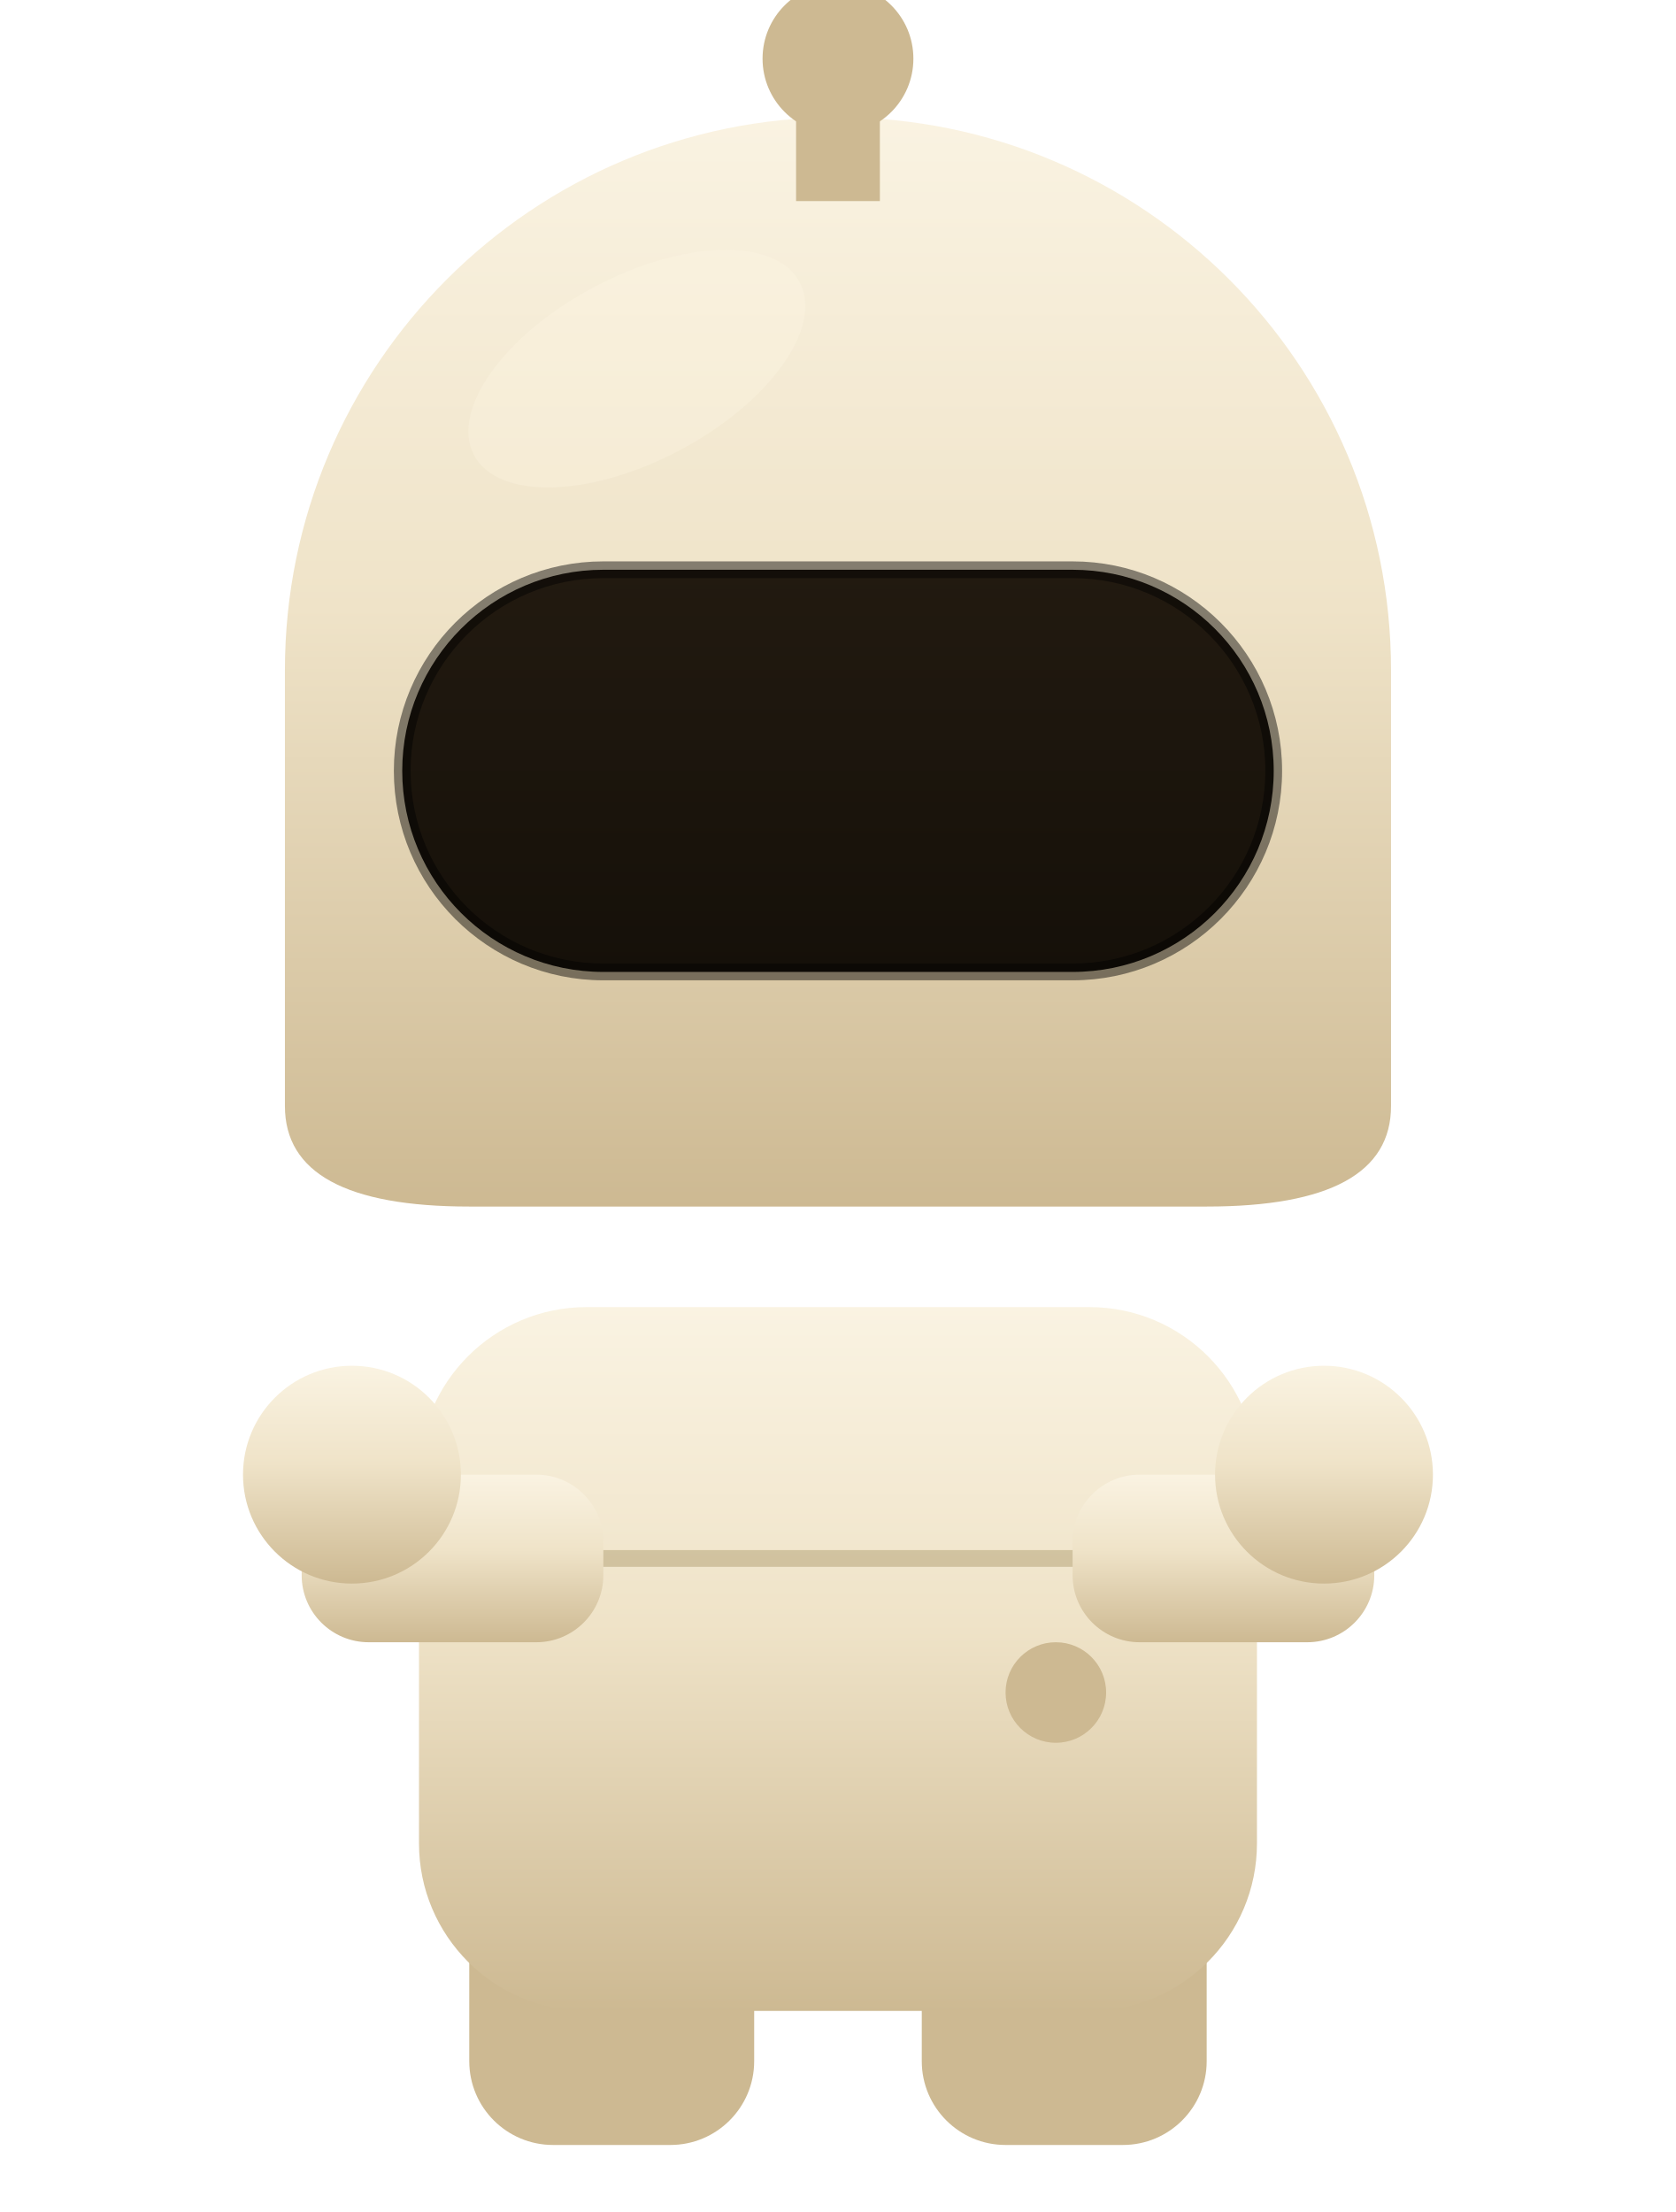
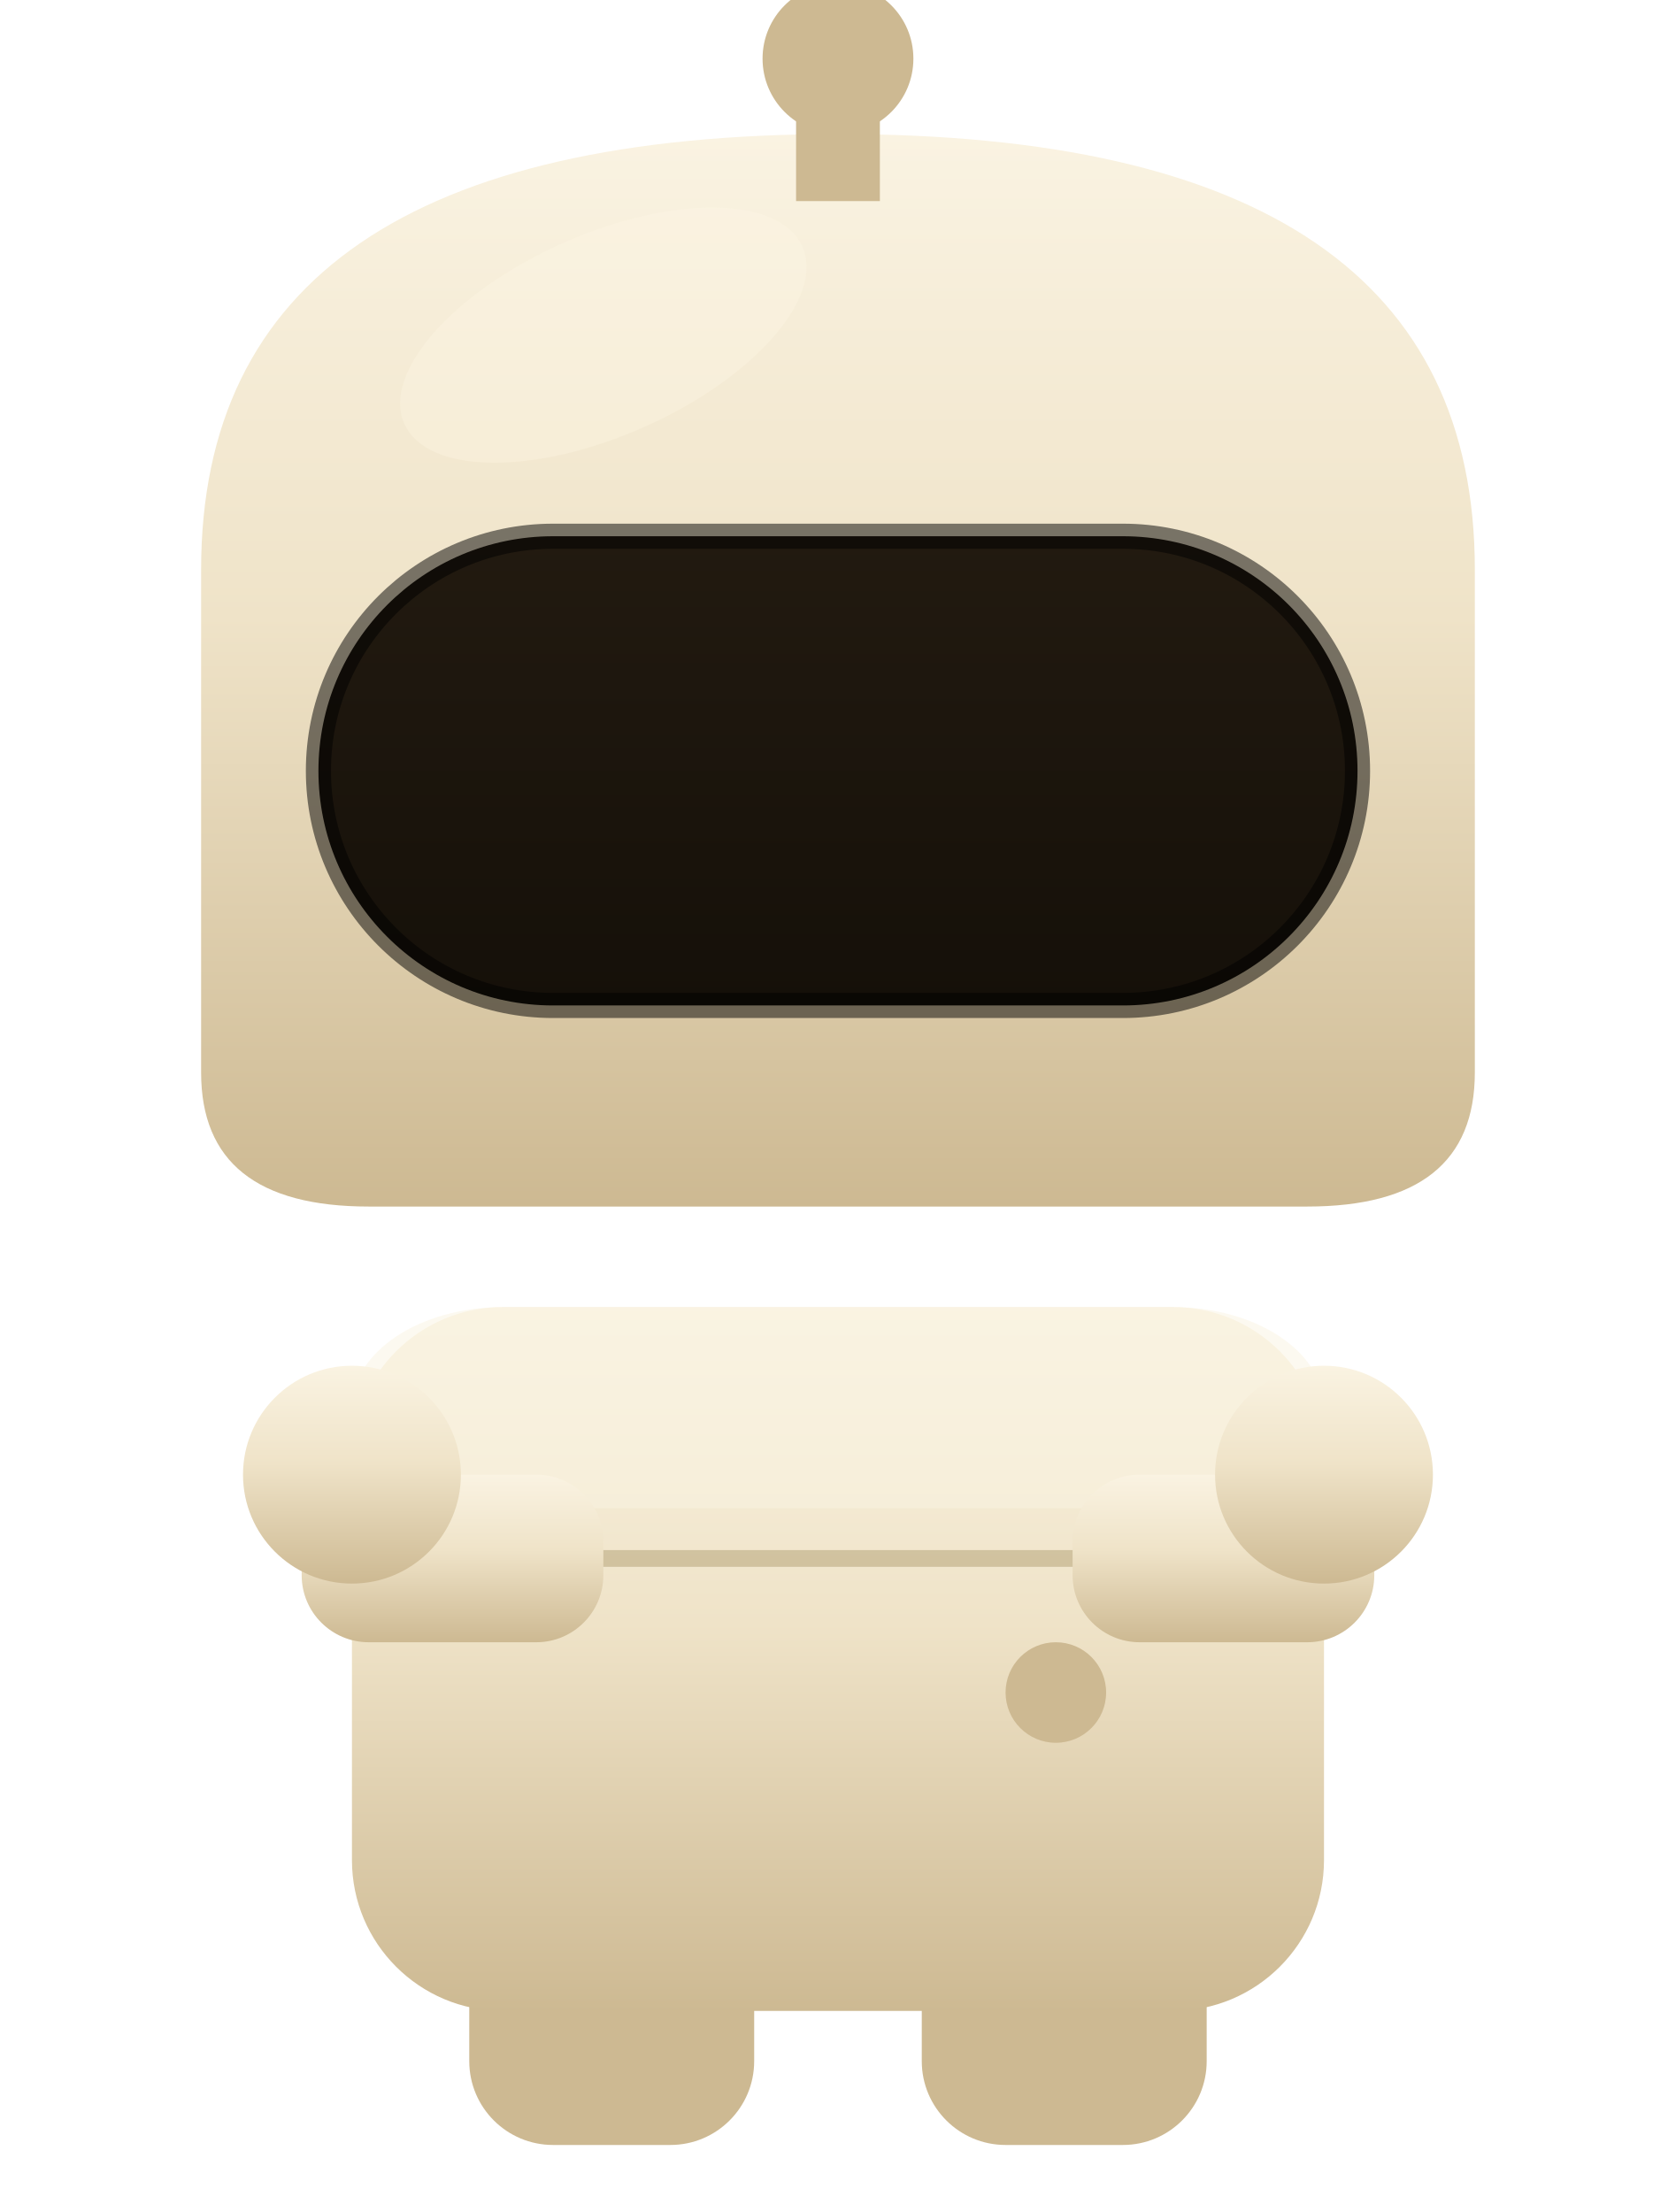
<svg xmlns="http://www.w3.org/2000/svg" viewBox="0 0 100 132">
  <defs>
    <linearGradient id="body" x1="0" y1="0" x2="0" y2="1">
      <stop offset="0" stop-color="#faf3e2" />
      <stop offset="0.45" stop-color="#efe3c8" />
      <stop offset="1" stop-color="#cdb992" />
    </linearGradient>
    <linearGradient id="vis" x1="0" y1="0" x2="0" y2="1">
      <stop offset="0" stop-color="#221a10" />
      <stop offset="1" stop-color="#151009" />
    </linearGradient>
  </defs>
  <rect x="28" y="112" width="17" height="16" rx="5" fill="#cdb992" />
  <rect x="55" y="112" width="17" height="16" rx="5" fill="#cdb992" />
-   <rect x="25" y="78" width="50" height="42" rx="10" fill="url(#body)" />
+   <rect x="21" y="78" width="58" height="42" rx="9" fill="url(#body)" />
+   <rect x="21" y="78" width="58" height="12" rx="9" fill="#faf3e2" opacity="0.5" />
  <line x1="28" y1="93" x2="72" y2="93" stroke="#a08c5a" stroke-opacity="0.4" />
  <circle cx="63" cy="101" r="3" fill="#cdb992" />
  <rect x="18" y="88" width="18" height="10" rx="4" fill="url(#body)" />
  <rect x="64" y="88" width="18" height="10" rx="4" fill="url(#body)" />
  <circle cx="21" cy="88" r="6.5" fill="url(#body)" />
  <circle cx="79" cy="88" r="6.5" fill="url(#body)" />
-   <path d="M17 66 L17 40 A33 33 0 0 1 83 40 L83 66 Q83 72 72 72 L28 72 Q17 72 17 66 Z" fill="url(#body)" />
-   <ellipse cx="38" cy="22" rx="11" ry="5.5" fill="#fff8e6" opacity="0.28" transform="rotate(-28 38 22)" />
-   <rect x="24" y="34" width="52" height="24" rx="12" fill="url(#vis)" stroke="#000" stroke-opacity="0.45" />
+   <path d="M12 64 L12 34 Q12 8 50 8 Q88 8 88 34 L88 64 Q88 72 78 72 L22 72 Q12 72 12 64 Z" fill="url(#body)" />
+   <ellipse cx="36" cy="20" rx="13" ry="6" fill="#fff8e6" opacity="0.3" transform="rotate(-24 36 20)" />
+   <rect x="19" y="32" width="62" height="28" rx="14" fill="url(#vis)" stroke="#000" stroke-opacity="0.5" stroke-width="1.5" />
  <rect x="47.5" y="4" width="5" height="8" fill="#cdb992" />
  <circle cx="50" cy="3.5" r="4.5" fill="#cdb992" />
</svg>
